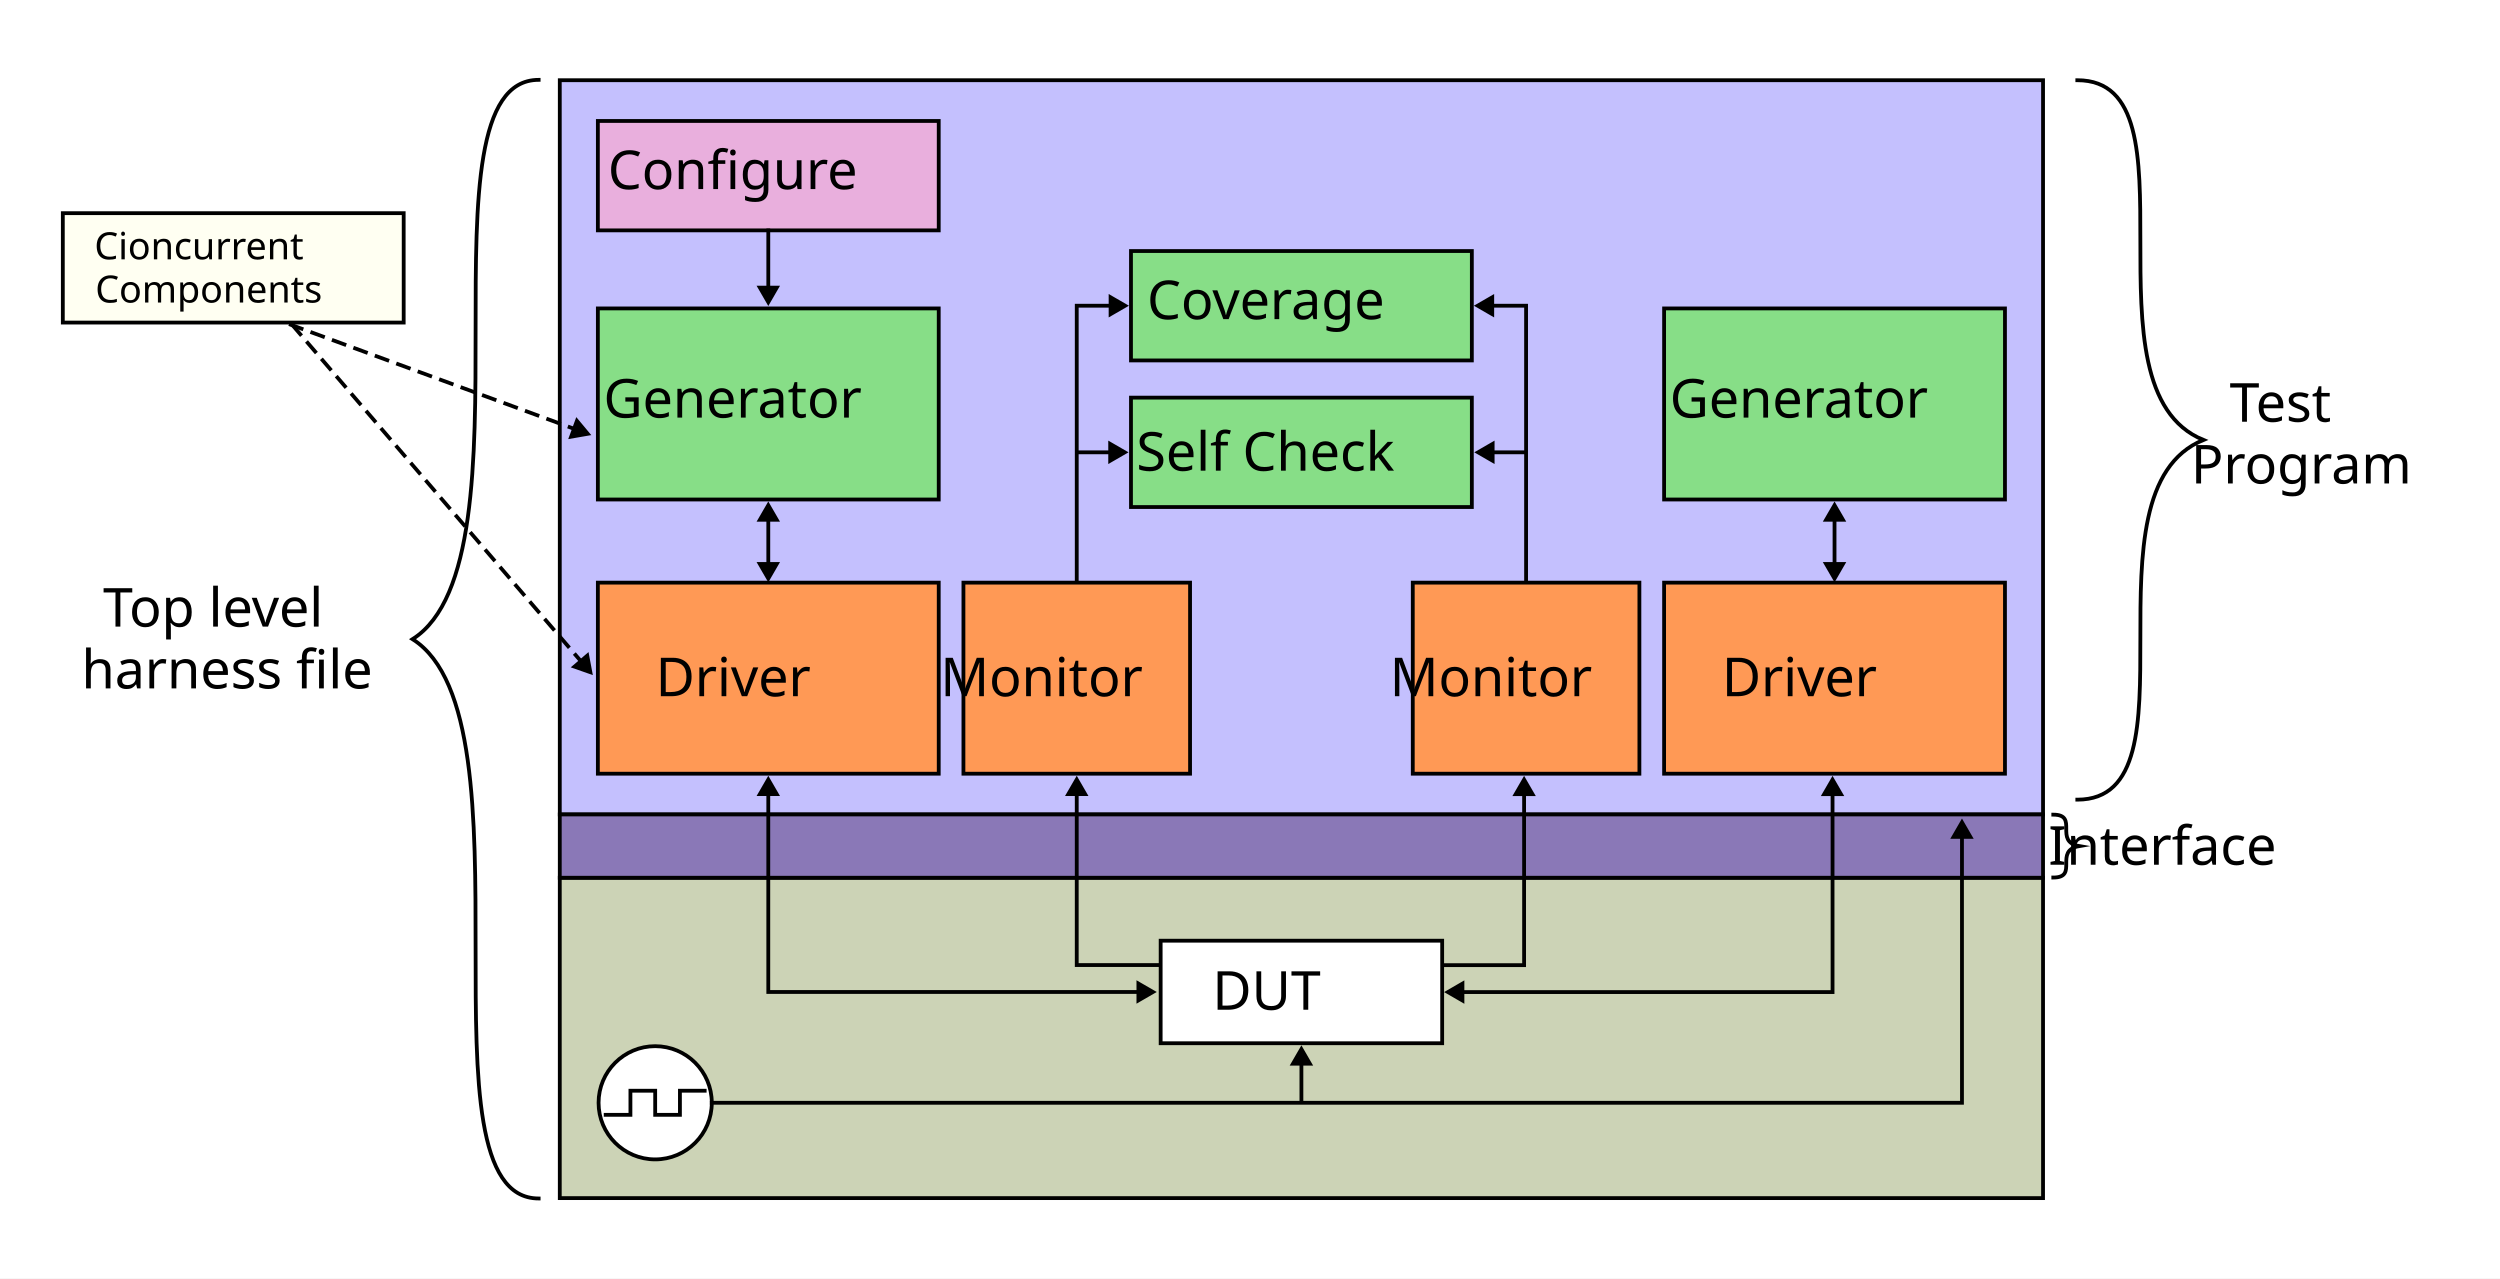
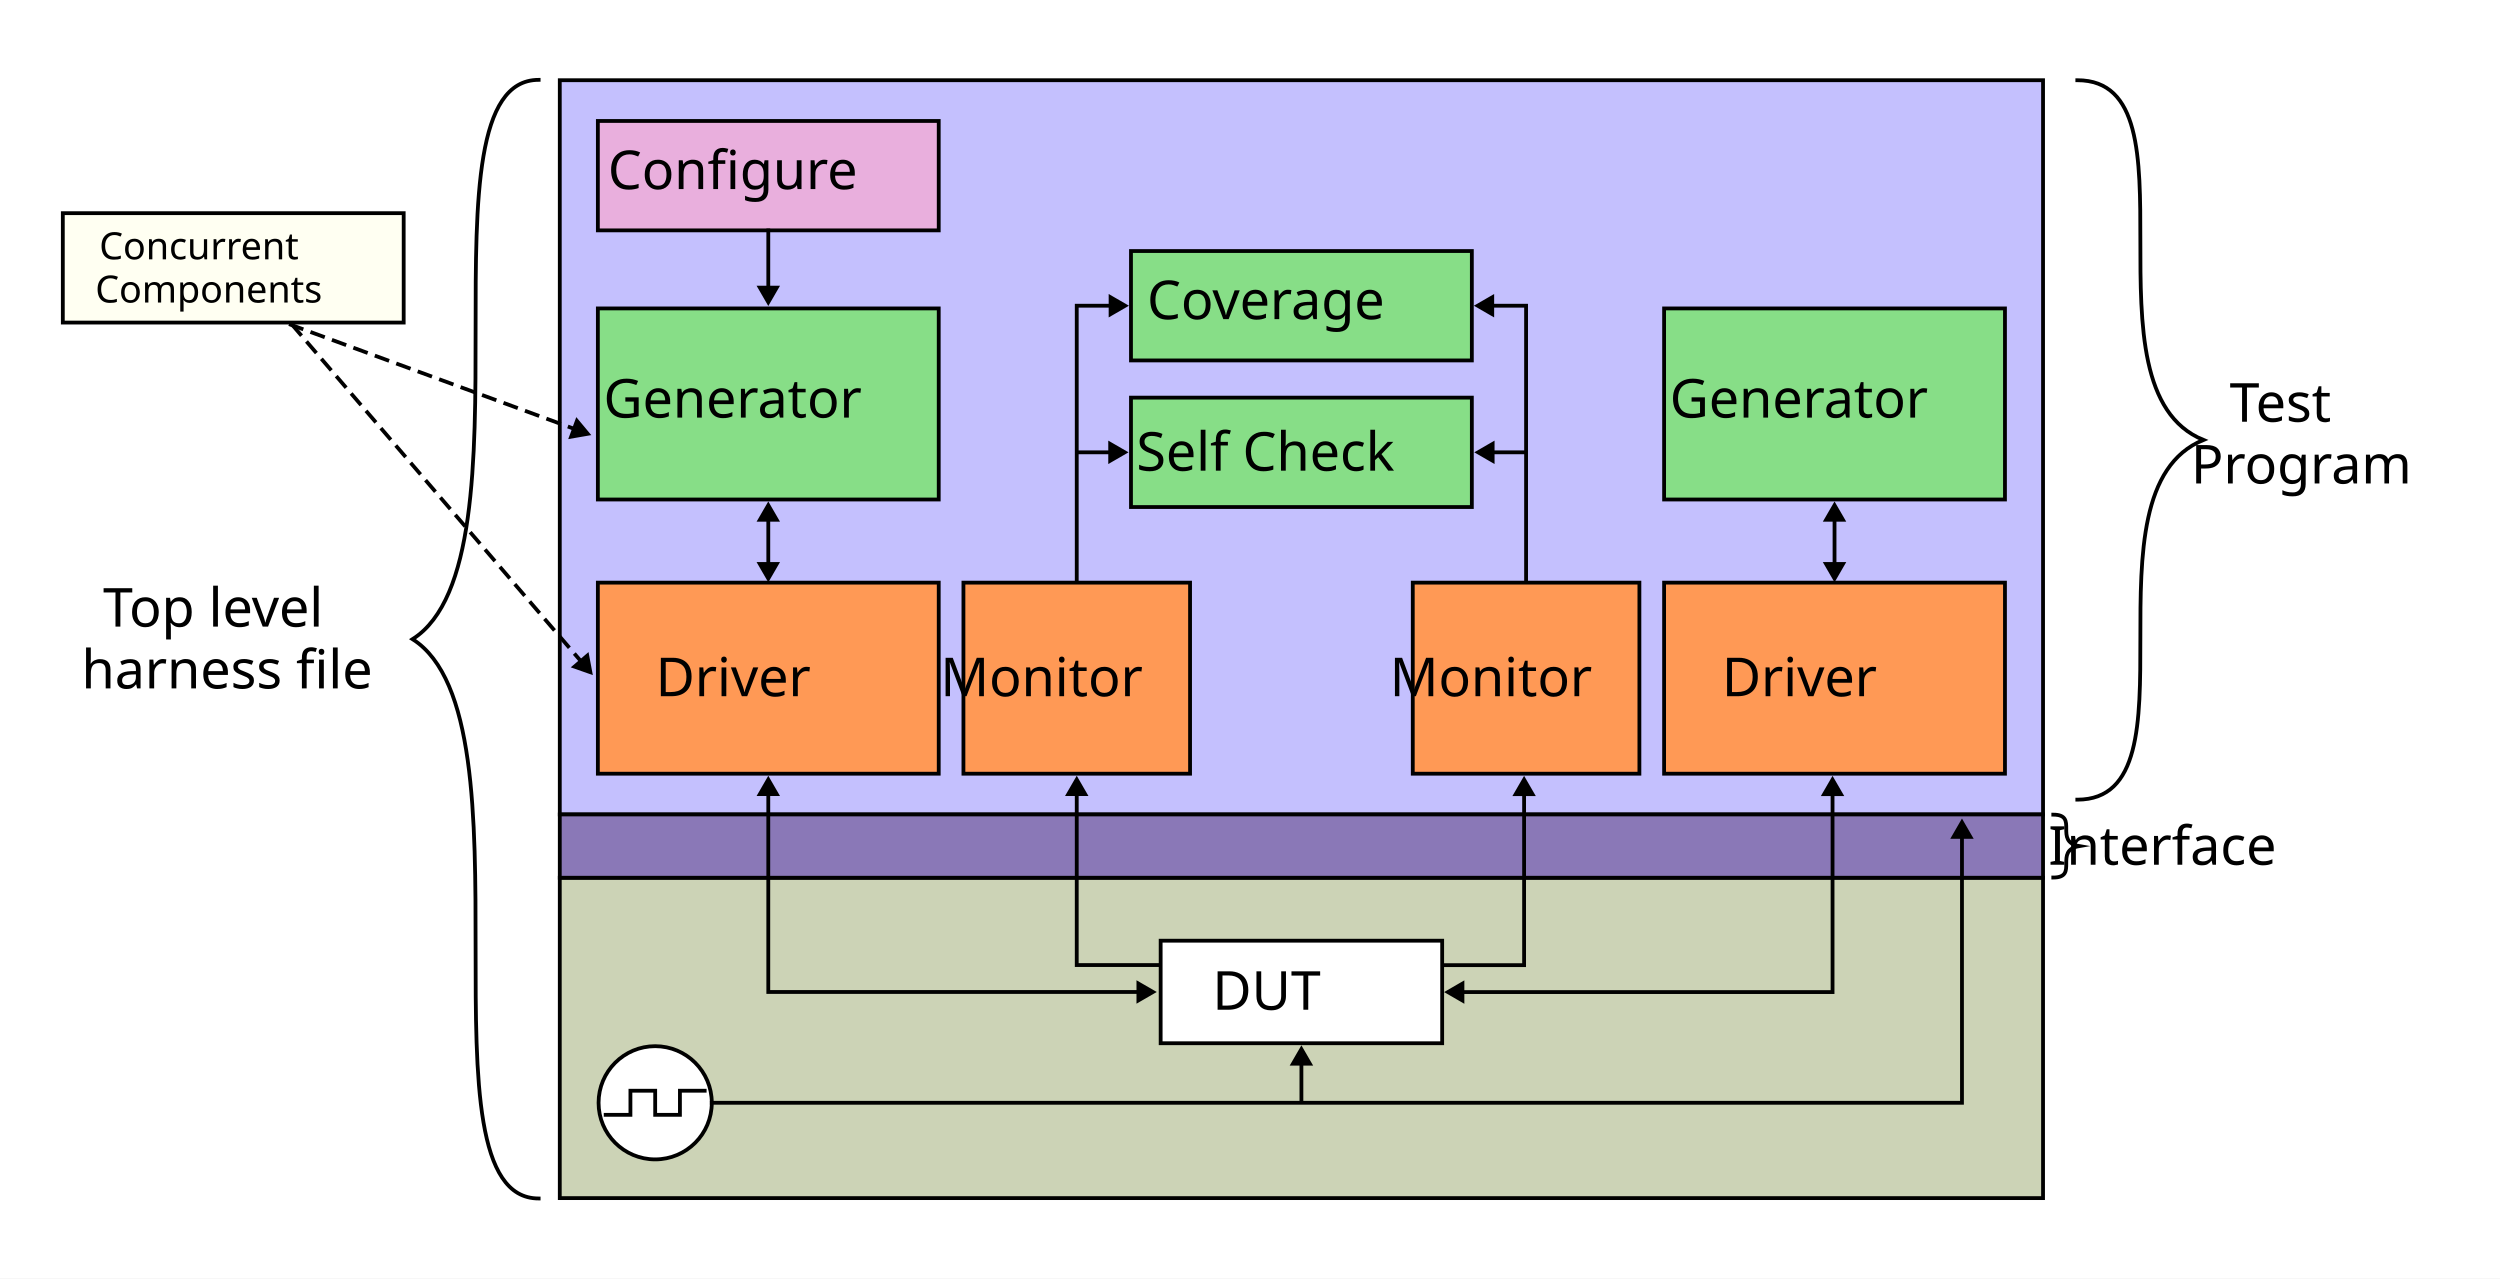
<svg xmlns="http://www.w3.org/2000/svg" width="328.257mm" height="167.863mm" viewBox="0 0 328.257 167.863" version="1.1" id="svg1" xml:space="preserve">
  <defs id="defs1">
    <marker style="overflow:visible" id="marker15" refX="0" refY="0" orient="auto-start-reverse" markerWidth="1" markerHeight="1" viewBox="0 0 1 1" preserveAspectRatio="xMidYMid">
      <path transform="scale(0.5)" style="fill:context-stroke;fill-rule:evenodd;stroke:context-stroke;stroke-width:1pt" d="M 5.77,0 -2.88,5 V -5 Z" id="path15" />
    </marker>
    <marker style="overflow:visible" id="Triangle" refX="0" refY="0" orient="auto-start-reverse" markerWidth="1" markerHeight="1" viewBox="0 0 1 1" preserveAspectRatio="xMidYMid">
      <path transform="scale(0.5)" style="fill:context-stroke;fill-rule:evenodd;stroke:context-stroke;stroke-width:1pt" d="M 5.77,0 -2.88,5 V -5 Z" id="path135" />
    </marker>
    <marker style="overflow:visible" id="Triangle-9" refX="0" refY="0" orient="auto-start-reverse" markerWidth="1" markerHeight="1" viewBox="0 0 1 1" preserveAspectRatio="xMidYMid">
      <path transform="scale(0.5)" style="fill:context-stroke;fill-rule:evenodd;stroke:context-stroke;stroke-width:1pt" d="M 5.77,0 -2.88,5 V -5 Z" id="path135-2" />
    </marker>
  </defs>
  <g id="layer1" transform="translate(-309.8543,5.946563)">
    <rect style="fill:#ffffff;fill-rule:evenodd;stroke:#ffffff;stroke-width:0.5;stroke-linecap:square;stroke-linejoin:miter;stroke-miterlimit:5.9;stroke-dasharray:none" id="rect18" width="327.757" height="167.363" x="310.104" y="-5.697" />
    <rect style="fill:#ccd3b6;fill-opacity:1;fill-rule:evenodd;stroke:#000000;stroke-width:0.5;stroke-linecap:square;stroke-dasharray:none" id="rect37" width="194.756" height="42.065" x="383.355" y="109.303" />
    <rect style="fill:#c4c0fe;fill-opacity:1;fill-rule:evenodd;stroke:#000000;stroke-width:0.5;stroke-linecap:square;stroke-dasharray:none" id="rect35" width="194.756" height="96.406" x="105.244" y="25.283" transform="translate(278.1116,-20.69656)" />
    <rect style="fill:#e9afdd;fill-opacity:1;fill-rule:evenodd;stroke:#000000;stroke-width:0.5;stroke-linecap:round;stroke-dasharray:none" id="rect2" width="44.756" height="14.365" x="110.244" y="30.635" transform="translate(278.1116,-20.69656)" />
    <rect style="fill:#ff9955;fill-opacity:1;fill-rule:evenodd;stroke:#000000;stroke-width:0.5;stroke-linecap:round;stroke-dasharray:none" id="rect4" width="44.756" height="25.088" x="110.244" y="91.25" transform="translate(278.1116,-20.69656)" />
    <rect style="fill:#87de87;fill-opacity:1;fill-rule:evenodd;stroke:#000000;stroke-width:0.5;stroke-linecap:round;stroke-dasharray:none" id="rect5" width="44.756" height="25.088" x="110.244" y="55.25" transform="translate(278.1116,-20.69656)" />
    <rect style="fill:#ff9955;fill-opacity:1;fill-rule:evenodd;stroke:#000000;stroke-width:0.5;stroke-linecap:round;stroke-dasharray:none" id="rect6" width="29.756" height="25.088" x="158.244" y="91.25" transform="translate(278.1116,-20.69656)" />
    <rect style="fill:#87de87;fill-opacity:1;fill-rule:evenodd;stroke:#000000;stroke-width:0.5;stroke-linecap:round;stroke-dasharray:none" id="rect11" width="44.756" height="14.365" x="180.244" y="47.709" transform="translate(278.1116,-20.69656)" />
    <rect style="fill:#87de87;fill-opacity:1;fill-rule:evenodd;stroke:#000000;stroke-width:0.5;stroke-linecap:round;stroke-dasharray:none" id="rect12" width="44.756" height="14.365" x="180.244" y="66.959" transform="translate(278.1116,-20.69656)" />
    <g id="g17" transform="translate(4.121823,1.891988)">
      <path style="fill:none;fill-opacity:1;fill-rule:evenodd;stroke:#000000;stroke-width:0.5;stroke-linecap:square;stroke-dasharray:none;marker-end:url(#Triangle)" d="M 447.112,68.303 V 51.809 32.303 h 5.08" id="path16" />
      <path style="fill:none;fill-opacity:1;fill-rule:evenodd;stroke:#000000;stroke-width:0.5;stroke-linecap:square;stroke-dasharray:none;marker-end:url(#Triangle)" d="m 447.362,51.553 h 4.776" id="path17" />
    </g>
    <rect style="fill:#ff9955;fill-opacity:1;fill-rule:evenodd;stroke:#000000;stroke-width:0.5;stroke-linecap:round;stroke-dasharray:none" id="rect28" width="44.756" height="25.088" x="-295" y="91.25" transform="matrix(-1,0,0,1,278.1116,-20.69656)" />
    <rect style="fill:#87de87;fill-opacity:1;fill-rule:evenodd;stroke:#000000;stroke-width:0.5;stroke-linecap:round;stroke-dasharray:none" id="rect29" width="44.756" height="25.088" x="250.244" y="55.25" transform="translate(278.1116,-20.69656)" />
    <rect style="fill:#ff9955;fill-opacity:1;fill-rule:evenodd;stroke:#000000;stroke-width:0.5;stroke-linecap:round;stroke-dasharray:none" id="rect30" width="29.756" height="25.088" x="217.244" y="91.25" transform="translate(278.1116,-20.69656)" />
    <g id="g31" transform="matrix(-1,0,0,1,957.345,1.891988)">
      <path style="fill:none;fill-opacity:1;fill-rule:evenodd;stroke:#000000;stroke-width:0.5;stroke-linecap:square;stroke-dasharray:none;marker-end:url(#Triangle)" d="M 447.112,68.303 V 51.809 32.303 h 5.08" id="path30" />
      <path style="fill:none;fill-opacity:1;fill-rule:evenodd;stroke:#000000;stroke-width:0.5;stroke-linecap:square;stroke-dasharray:none;marker-end:url(#Triangle)" d="m 447.362,51.553 h 4.776" id="path31" />
    </g>
    <path style="fill:#000000;fill-opacity:1;fill-rule:evenodd;stroke:#000000;stroke-width:0.5;stroke-linecap:square;stroke-dasharray:none;marker-end:url(#Triangle)" d="m 132.622,45.01 v 8.145" id="path13" transform="translate(278.1116,-20.69656)" />
    <path style="fill:#000000;fill-opacity:1;fill-rule:evenodd;stroke:#000000;stroke-width:0.5;stroke-linecap:square;stroke-dasharray:none;marker-start:url(#marker15);marker-end:url(#Triangle)" d="m 132.622,82.363 v 7.078" id="path14" transform="translate(278.1116,-20.69656)" />
    <path style="fill:#000000;fill-opacity:1;fill-rule:evenodd;stroke:#000000;stroke-width:0.5;stroke-linecap:square;stroke-dasharray:none;marker-start:url(#marker15);marker-end:url(#Triangle)" d="m 272.622,82.363 v 7.078" id="path35" transform="translate(278.1116,-20.69656)" />
    <rect style="fill:#8a78b7;fill-opacity:1;fill-rule:evenodd;stroke:#000000;stroke-width:0.5;stroke-linecap:square;stroke-dasharray:none" id="rect36" width="194.756" height="8.311" x="383.355" y="100.993" />
    <rect style="fill:#fffff2;fill-opacity:1;fill-rule:evenodd;stroke:#000000;stroke-width:0.5;stroke-linecap:round;stroke-dasharray:none" id="rect39-6" width="44.756" height="14.365" x="318.103" y="22.043" />
    <text xml:space="preserve" style="font-size:4.939px;line-height:1.15;font-family:'CMU Serif';-inkscape-font-specification:'CMU Serif';text-align:center;letter-spacing:0px;word-spacing:0px;text-anchor:middle;fill:#000000;fill-opacity:1;fill-rule:evenodd;stroke:none;stroke-width:0.5;stroke-linecap:round;stroke-dasharray:none" x="340.481" y="28.1" id="text40-8">
-       <tspan style="font-size:4.939px;fill:#000000;stroke:none;stroke-width:0.5" x="340.481" y="28.1" id="tspan41">Cioncurrent</tspan>
+       <tspan style="font-size:4.939px;fill:#000000;stroke:none;stroke-width:0.5" x="340.481" y="28.1" id="tspan41">Concurrent</tspan>
      <tspan style="font-size:4.939px;fill:#000000;stroke:none;stroke-width:0.5" x="340.481" y="33.779" id="tspan1">Components</tspan>
    </text>
    <path style="fill:none;fill-opacity:1;fill-rule:evenodd;stroke:#000000;stroke-width:0.5;stroke-linecap:square;stroke-dasharray:none;marker-start:url(#marker15);marker-end:url(#Triangle)" d="M 459.965,124.303 H 410.733 V 97.685" id="path44" />
    <path style="fill:none;fill-opacity:1;fill-rule:evenodd;stroke:#000000;stroke-width:0.5;stroke-linecap:square;stroke-dasharray:none;marker-end:url(#Triangle)" d="M 462.112,120.768 H 451.233 V 97.685" id="path49" />
    <circle style="fill:#ffffff;fill-opacity:1;fill-rule:evenodd;stroke:#000000;stroke-width:0.5;stroke-linecap:square;stroke-dasharray:none" id="path50" cx="395.881" cy="138.852" r="7.433" />
    <path style="fill:none;fill-opacity:1;fill-rule:evenodd;stroke:#000000;stroke-width:0.5;stroke-linecap:square;stroke-dasharray:none" d="m 389.381,140.434 h 3.25 v -3.165 h 3.25 v 3.165 h 3.25 v -3.165 h 3.25" id="path51" />
    <path style="fill:none;fill-opacity:1;fill-rule:evenodd;stroke:#000000;stroke-width:0.5;stroke-linecap:square;stroke-dasharray:none;marker-end:url(#Triangle)" d="M 403.313,138.852 H 567.467 V 103.303" id="path52" />
    <path style="fill:none;fill-opacity:1;fill-rule:evenodd;stroke:#000000;stroke-width:0.5;stroke-linecap:square;stroke-dasharray:none;marker-end:url(#Triangle)" d="m 480.733,138.637 v -5.558" id="path53" />
    <path style="fill:none;fill-opacity:1;fill-rule:evenodd;stroke:#000000;stroke-width:0.5;stroke-linecap:square;stroke-dasharray:none;marker-start:url(#marker15);marker-end:url(#Triangle)" d="m 501.241,124.315 h 49.232 V 97.696" id="path54" />
    <path style="fill:none;fill-opacity:1;fill-rule:evenodd;stroke:#000000;stroke-width:0.5;stroke-linecap:square;stroke-dasharray:none;marker-end:url(#Triangle)" d="m 499.215,120.78 h 10.758 V 97.696" id="path55" />
    <path style="fill:none;fill-opacity:1;fill-rule:evenodd;stroke:#000000;stroke-width:0.5;stroke-linecap:square;stroke-dasharray:1.5, 1.5;stroke-dashoffset:0;marker-end:url(#Triangle-9)" d="m 348.038,36.693 37.787,13.879" id="path56-9" />
    <path style="fill:none;fill-opacity:1;fill-rule:evenodd;stroke:#000000;stroke-width:0.5;stroke-linecap:square;stroke-dasharray:1.5, 1.5;stroke-dashoffset:0;marker-end:url(#Triangle-9)" d="m 348.305,36.803 38.234,44.545" id="path1" />
    <path style="fill:none;fill-rule:evenodd;stroke:#000000;stroke-width:0.5;stroke-linecap:square;stroke-linejoin:miter;stroke-miterlimit:5.1;stroke-dasharray:none" d="m 582.612,4.587 c 16.556,0 -2e-5,40.485 16.556,47.232 -16.556,6.747 0,47.232 -16.556,47.232" id="path6" />
    <path style="fill:none;fill-rule:evenodd;stroke:#000000;stroke-width:0.5;stroke-linecap:square;stroke-linejoin:miter;stroke-miterlimit:5.9;stroke-dasharray:none" d="m 579.456,101.02 c 3.407,0 0,3.538 3.407,4.128 -3.407,0.59 0,4.128 -3.407,4.128" id="path7" />
    <path style="fill:none;fill-rule:evenodd;stroke:#000000;stroke-width:0.5;stroke-linecap:square;stroke-linejoin:miter;stroke-miterlimit:5.1;stroke-dasharray:none" d="m 380.58,4.539 c -16.556,0 2e-5,62.948 -16.556,73.439 16.556,10.491 0,73.439 16.556,73.439" id="path18" />
  </g>
  <g id="layer2" transform="translate(-31.74278,-14.75)">
    <rect style="fill:#ffffff;fill-rule:evenodd;stroke:#000000;stroke-width:0.5;stroke-linecap:round;stroke-dasharray:none" id="rect7" width="36.964" height="13.466" x="184.14" y="138.267" />
    <text xml:space="preserve" style="font-size:7.056px;line-height:1.15;font-family:'CMU Serif';-inkscape-font-specification:'CMU Serif';text-align:center;letter-spacing:0px;word-spacing:0px;text-anchor:middle;fill:#000000;fill-opacity:1;fill-rule:evenodd;stroke:none;stroke-width:0.5;stroke-linecap:round;stroke-dasharray:none" x="202.629" y="147.332" id="text11">
      <tspan id="tspan11" style="font-size:7.056px;fill:#000000;stroke:none;stroke-width:0.5" x="202.629" y="147.332">DUT</tspan>
    </text>
    <text xml:space="preserve" style="font-size:7.056px;line-height:1.15;font-family:'CMU Serif';-inkscape-font-specification:'CMU Serif';text-align:center;letter-spacing:0px;word-spacing:0px;text-anchor:middle;fill:#000000;fill-opacity:1;fill-rule:evenodd;stroke:none;stroke-width:0.5;stroke-linecap:round;stroke-dasharray:none" x="132.527" y="39.578" id="text7">
      <tspan id="tspan7" style="font-size:7.056px;fill:#000000;stroke:none;stroke-width:0.5" x="132.527" y="39.578">Configure</tspan>
    </text>
    <text xml:space="preserve" style="font-size:7.056px;line-height:1.15;font-family:'CMU Serif';-inkscape-font-specification:'CMU Serif';text-align:center;letter-spacing:0px;word-spacing:0px;text-anchor:middle;fill:#000000;fill-opacity:1;fill-rule:evenodd;stroke:none;stroke-width:0.5;stroke-linecap:round;stroke-dasharray:none" x="132.52" y="69.578" id="text8">
      <tspan id="tspan8" style="font-size:7.056px;fill:#000000;stroke:none;stroke-width:0.5" x="132.52" y="69.578">Generator</tspan>
    </text>
    <text xml:space="preserve" style="font-size:7.056px;line-height:1.15;font-family:'CMU Serif';-inkscape-font-specification:'CMU Serif';text-align:center;letter-spacing:0px;word-spacing:0px;text-anchor:middle;fill:#000000;fill-opacity:1;fill-rule:evenodd;stroke:none;stroke-width:0.5;stroke-linecap:round;stroke-dasharray:none" x="132.594" y="106.165" id="text9">
      <tspan id="tspan9" style="font-size:7.056px;fill:#000000;stroke:none;stroke-width:0.5" x="132.594" y="106.165">Driver</tspan>
    </text>
    <text xml:space="preserve" style="font-size:7.056px;line-height:1.15;font-family:'CMU Serif';-inkscape-font-specification:'CMU Serif';text-align:center;letter-spacing:0px;word-spacing:0px;text-anchor:middle;fill:#000000;fill-opacity:1;fill-rule:evenodd;stroke:none;stroke-width:0.5;stroke-linecap:round;stroke-dasharray:none" x="173.087" y="106.165" id="text10">
      <tspan id="tspan10" style="font-size:7.056px;fill:#000000;stroke:none;stroke-width:0.5" x="173.087" y="106.165">Monitor</tspan>
    </text>
    <text xml:space="preserve" style="font-size:7.056px;line-height:1.15;font-family:'CMU Serif';-inkscape-font-specification:'CMU Serif';text-align:center;letter-spacing:0px;word-spacing:0px;text-anchor:middle;fill:#000000;fill-opacity:1;fill-rule:evenodd;stroke:none;stroke-width:0.5;stroke-linecap:round;stroke-dasharray:none" x="202.527" y="56.652" id="text12">
      <tspan id="tspan12" style="font-size:7.056px;fill:#000000;stroke:none;stroke-width:0.5" x="202.527" y="56.652">Coverage</tspan>
    </text>
    <text xml:space="preserve" style="font-size:7.056px;line-height:1.15;font-family:'CMU Serif';-inkscape-font-specification:'CMU Serif';text-align:center;letter-spacing:0px;word-spacing:0px;text-anchor:middle;fill:#000000;fill-opacity:1;fill-rule:evenodd;stroke:none;stroke-width:0.5;stroke-linecap:round;stroke-dasharray:none" x="202.481" y="76.551" id="text13">
      <tspan id="tspan13" style="font-size:7.056px;fill:#000000;stroke:none;stroke-width:0.5" x="202.481" y="76.551">Self Check</tspan>
    </text>
    <text xml:space="preserve" style="font-size:7.056px;line-height:1.15;font-family:'CMU Serif';-inkscape-font-specification:'CMU Serif';text-align:center;letter-spacing:0px;word-spacing:0px;text-anchor:middle;fill:#000000;fill-opacity:1;fill-rule:evenodd;stroke:none;stroke-width:0.5;stroke-linecap:round;stroke-dasharray:none" x="272.519" y="69.578" id="text32">
      <tspan id="tspan32" style="font-size:7.056px;fill:#000000;stroke:none;stroke-width:0.5" x="272.519" y="69.578">Generator</tspan>
    </text>
    <text xml:space="preserve" style="font-size:7.056px;line-height:1.15;font-family:'CMU Serif';-inkscape-font-specification:'CMU Serif';text-align:center;letter-spacing:0px;word-spacing:0px;text-anchor:middle;fill:#000000;fill-opacity:1;fill-rule:evenodd;stroke:none;stroke-width:0.5;stroke-linecap:round;stroke-dasharray:none" x="272.594" y="106.165" id="text33">
      <tspan id="tspan33" style="font-size:7.056px;fill:#000000;stroke:none;stroke-width:0.5" x="272.594" y="106.165">Driver</tspan>
    </text>
    <text xml:space="preserve" style="font-size:7.056px;line-height:1.15;font-family:'CMU Serif';-inkscape-font-specification:'CMU Serif';text-align:center;letter-spacing:0px;word-spacing:0px;text-anchor:middle;fill:#000000;fill-opacity:1;fill-rule:evenodd;stroke:none;stroke-width:0.5;stroke-linecap:round;stroke-dasharray:none" x="232.087" y="106.165" id="text34">
      <tspan id="tspan34" style="font-size:7.056px;fill:#000000;stroke:none;stroke-width:0.5" x="232.087" y="106.165">Monitor</tspan>
    </text>
    <text xml:space="preserve" style="font-size:7.056px;line-height:1.15;font-family:'CMU Serif';-inkscape-font-specification:'CMU Serif';text-align:center;letter-spacing:0px;word-spacing:0px;text-anchor:middle;fill:#000000;fill-opacity:1;fill-rule:evenodd;stroke:none;stroke-width:0.5;stroke-linecap:round;stroke-dasharray:none" x="320.255" y="128.293" id="text37">
      <tspan id="tspan37" style="font-size:7.056px;fill:#000000;stroke:none;stroke-width:0.5" x="320.255" y="128.293">Interface</tspan>
    </text>
    <text xml:space="preserve" style="font-size:7.056px;line-height:1.15;font-family:'CMU Serif';-inkscape-font-specification:'CMU Serif';text-align:center;letter-spacing:0px;word-spacing:0px;text-anchor:middle;fill:#000000;fill-opacity:1;fill-rule:evenodd;stroke:none;stroke-width:0.5;stroke-linecap:round;stroke-dasharray:none" x="338.496" y="70.121" id="text37-8">
      <tspan style="font-size:7.056px;fill:#000000;stroke:none;stroke-width:0.5" x="338.496" y="70.121" id="tspan14">Test </tspan>
      <tspan style="font-size:7.056px;fill:#000000;stroke:none;stroke-width:0.5" x="338.496" y="78.235" id="tspan15">Program</tspan>
    </text>
    <text xml:space="preserve" style="font-size:7.056px;line-height:1.15;font-family:'CMU Serif';-inkscape-font-specification:'CMU Serif';text-align:center;letter-spacing:0px;word-spacing:0px;text-anchor:middle;fill:#000000;fill-opacity:1;fill-rule:evenodd;stroke:none;stroke-width:0.5;stroke-linecap:round;stroke-dasharray:none" x="66.141" y="97.027" id="text37-8-9">
      <tspan style="font-size:7.056px;fill:#000000;stroke:none;stroke-width:0.5" x="66.141" y="97.027" id="tspan15-6">Top level</tspan>
      <tspan style="font-size:7.056px;fill:#000000;stroke:none;stroke-width:0.5" x="66.141" y="105.141" id="tspan18">harness file</tspan>
    </text>
  </g>
</svg>
